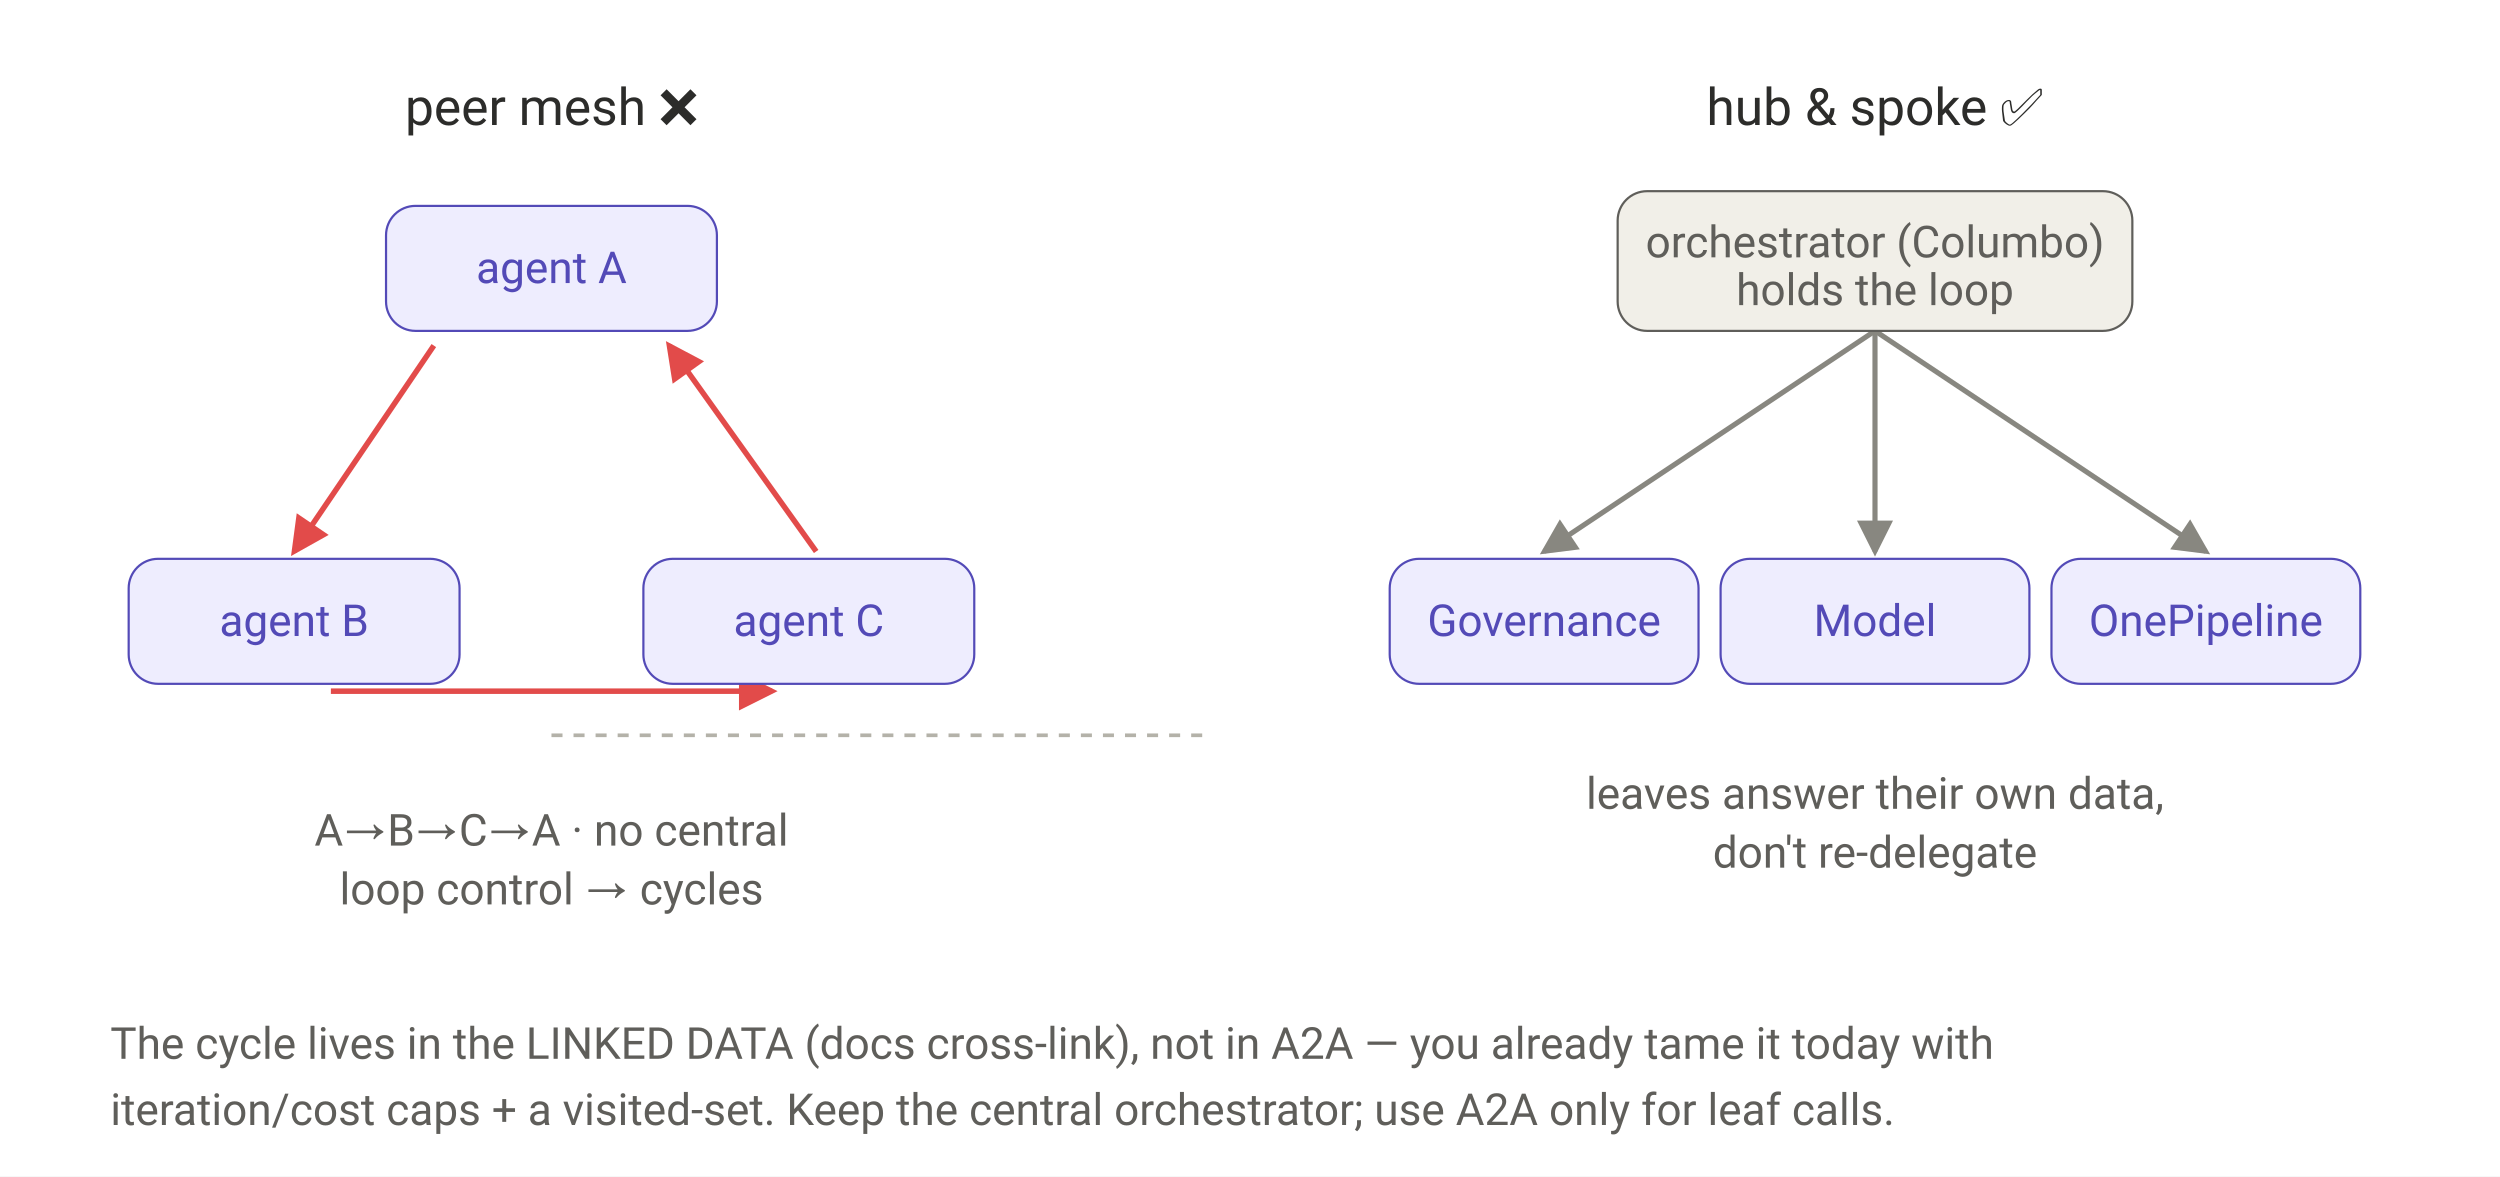
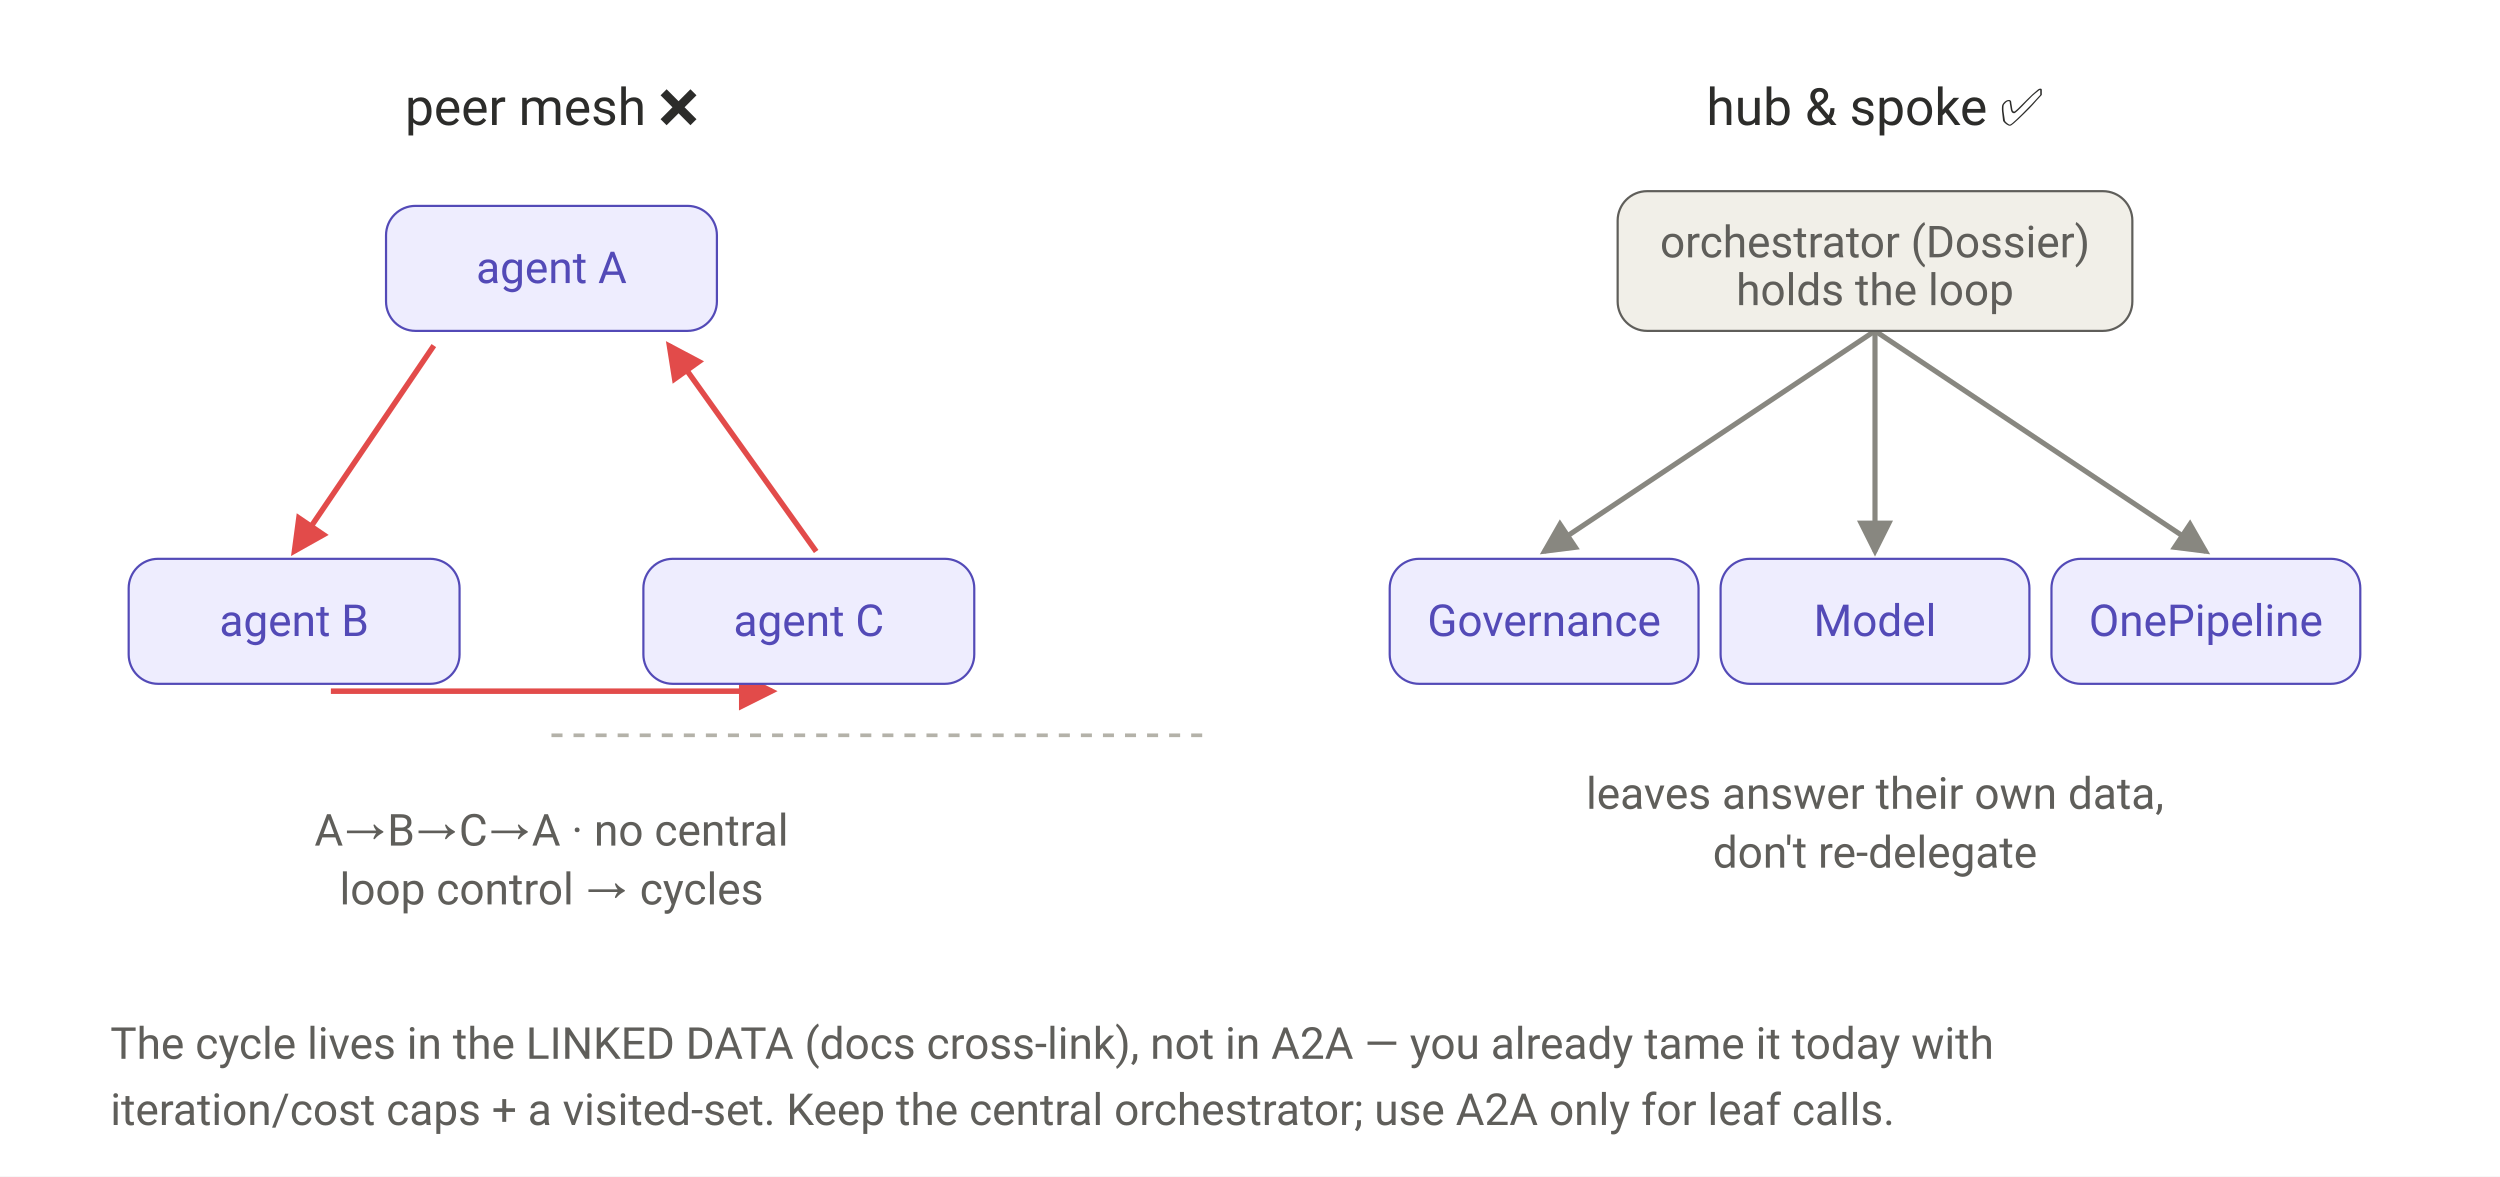
<svg xmlns="http://www.w3.org/2000/svg" width="680" height="320" viewBox="0 0 680 320" role="img">
  <defs>
    <marker id="ah" markerWidth="8" markerHeight="8" refX="6" refY="3.5" orient="auto">
      <path d="M0,0 L7,3.5 L0,7 z" fill="#888780" />
    </marker>
    <marker id="ahR" markerWidth="8" markerHeight="8" refX="6" refY="3.5" orient="auto">
      <path d="M0,0 L7,3.5 L0,7 z" fill="#E24B4A" />
    </marker>
  </defs>
  <style>
text{font-family:ui-sans-serif,-apple-system,'Segoe UI',Roboto,Helvetica,Arial,sans-serif;fill:#2C2C2A}
.t{font-size:14px;fill:#2C2C2A}
.ts{font-size:12px;fill:#5F5E5A}
.th{font-size:14px;font-weight:500;fill:#2C2C2A}
.arr{fill:none;stroke:#5F5E5A;stroke-width:1.5;marker-end:url(#arrow)}
.box{fill:#FBFAF7;stroke:#888780;stroke-width:0.6}
.node{cursor:pointer}
.leader{fill:none;stroke:#B4B2A9;stroke-width:0.5;stroke-dasharray:2 2}
.c-gray&gt;rect,.c-gray&gt;circle,.c-gray&gt;ellipse{fill:#F1EFE8;stroke:#5F5E5A;stroke-width:0.6}
.c-gray .t,.c-gray .th{fill:#444441}.c-gray .ts{fill:#5F5E5A}
.c-purple&gt;rect,.c-purple&gt;circle,.c-purple&gt;ellipse{fill:#EEEDFE;stroke:#534AB7;stroke-width:0.6}
.c-purple .t,.c-purple .th{fill:#3C3489}.c-purple .ts{fill:#534AB7}
.c-teal&gt;rect,.c-teal&gt;circle,.c-teal&gt;ellipse{fill:#E1F5EE;stroke:#0F6E56;stroke-width:0.6}
.c-teal .t,.c-teal .th{fill:#085041}.c-teal .ts{fill:#0F6E56}
.c-amber&gt;rect,.c-amber&gt;circle,.c-amber&gt;ellipse{fill:#FAEEDA;stroke:#854F0B;stroke-width:0.6}
.c-amber .t,.c-amber .th{fill:#633806}.c-amber .ts{fill:#854F0B}
.c-coral&gt;rect,.c-coral&gt;circle,.c-coral&gt;ellipse{fill:#FAECE7;stroke:#993C1D;stroke-width:0.6}
.c-coral .t,.c-coral .th{fill:#712B13}.c-coral .ts{fill:#993C1D}
.c-green&gt;rect,.c-green&gt;circle,.c-green&gt;ellipse{fill:#EAF3DE;stroke:#3B6D11;stroke-width:0.6}
.c-green .t,.c-green .th{fill:#27500A}.c-green .ts{fill:#3B6D11}
.c-blue&gt;rect,.c-blue&gt;circle,.c-blue&gt;ellipse{fill:#E6F1FB;stroke:#185FA5;stroke-width:0.6}
.c-blue .t,.c-blue .th{fill:#0C447C}.c-blue .ts{fill:#185FA5}
.c-red&gt;rect,.c-red&gt;circle,.c-red&gt;ellipse{fill:#FCEBEB;stroke:#A32D2D;stroke-width:0.6}
.c-red .t,.c-red .th{fill:#791F1F}.c-red .ts{fill:#A32D2D}
.c-pink&gt;rect,.c-pink&gt;circle,.c-pink&gt;ellipse{fill:#FBEAF0;stroke:#993556;stroke-width:0.6}
.c-pink .t,.c-pink .th{fill:#72243E}.c-pink .ts{fill:#993556}
</style>
  <rect x="0" y="0" width="680" height="320" fill="#ffffff" />
  <text class="t" x="150" y="34" text-anchor="middle">peer mesh ❌</text>
  <line x1="150" y1="200" x2="330" y2="200" stroke="#b4b2a9" stroke-width="1" stroke-dasharray="3 3" />
  <line x1="118" y1="94" x2="80" y2="150" stroke="#E24B4A" stroke-width="1.5" marker-end="url(#ahR)" />
  <line x1="90" y1="188" x2="210" y2="188" stroke="#E24B4A" stroke-width="1.5" marker-end="url(#ahR)" />
  <line x1="222" y1="150" x2="182" y2="94" stroke="#E24B4A" stroke-width="1.5" marker-end="url(#ahR)" />
  <g class="c-purple">
    <rect x="105" y="56" width="90" height="34" rx="8" />
    <text class="ts" x="150" y="77" text-anchor="middle">agent A</text>
  </g>
  <g class="c-purple">
    <rect x="35" y="152" width="90" height="34" rx="8" />
    <text class="ts" x="80" y="173" text-anchor="middle">agent B</text>
  </g>
  <g class="c-purple">
    <rect x="175" y="152" width="90" height="34" rx="8" />
    <text class="ts" x="220" y="173" text-anchor="middle">agent C</text>
  </g>
  <text class="ts" x="150" y="230" text-anchor="middle">A→B→C→A · no central</text>
  <text class="ts" x="150" y="246" text-anchor="middle">loop control → cycles</text>
  <text class="t" x="510" y="34" text-anchor="middle">hub &amp; spoke ✅</text>
  <line x1="510" y1="90" x2="420" y2="150" stroke="#888780" stroke-width="1.4" marker-end="url(#ah)" />
  <line x1="510" y1="90" x2="510" y2="150" stroke="#888780" stroke-width="1.4" marker-end="url(#ah)" />
  <line x1="510" y1="90" x2="600" y2="150" stroke="#888780" stroke-width="1.4" marker-end="url(#ah)" />
  <g class="c-gray">
    <rect x="440" y="52" width="140" height="38" rx="8" />
-     <text class="ts" x="510" y="70" text-anchor="middle">orchestrator (Columbo)</text>
+     <text class="ts" x="510" y="70" text-anchor="middle">orchestrator (Dossier)</text>
    <text class="ts" x="510" y="83" text-anchor="middle">holds the loop</text>
  </g>
  <g class="c-purple">
    <rect x="378" y="152" width="84" height="34" rx="8" />
    <text class="ts" x="420" y="173" text-anchor="middle">Governance</text>
  </g>
  <g class="c-purple">
    <rect x="468" y="152" width="84" height="34" rx="8" />
    <text class="ts" x="510" y="173" text-anchor="middle">Model</text>
  </g>
  <g class="c-purple">
    <rect x="558" y="152" width="84" height="34" rx="8" />
    <text class="ts" x="600" y="173" text-anchor="middle">OnePipeline</text>
  </g>
  <text class="ts" x="510" y="220" text-anchor="middle">leaves answer their own data,</text>
  <text class="ts" x="510" y="236" text-anchor="middle">don't re-delegate</text>
  <text class="ts" x="30" y="288" text-anchor="start">The cycle lives in the LINKED DATA (docs cross-link), not in A2A — you already tame it today with</text>
  <text class="ts" x="30" y="306" text-anchor="start">iteration/cost caps + a visited-set. Keep the central orchestrator; use A2A only for leaf calls.</text>
</svg>
